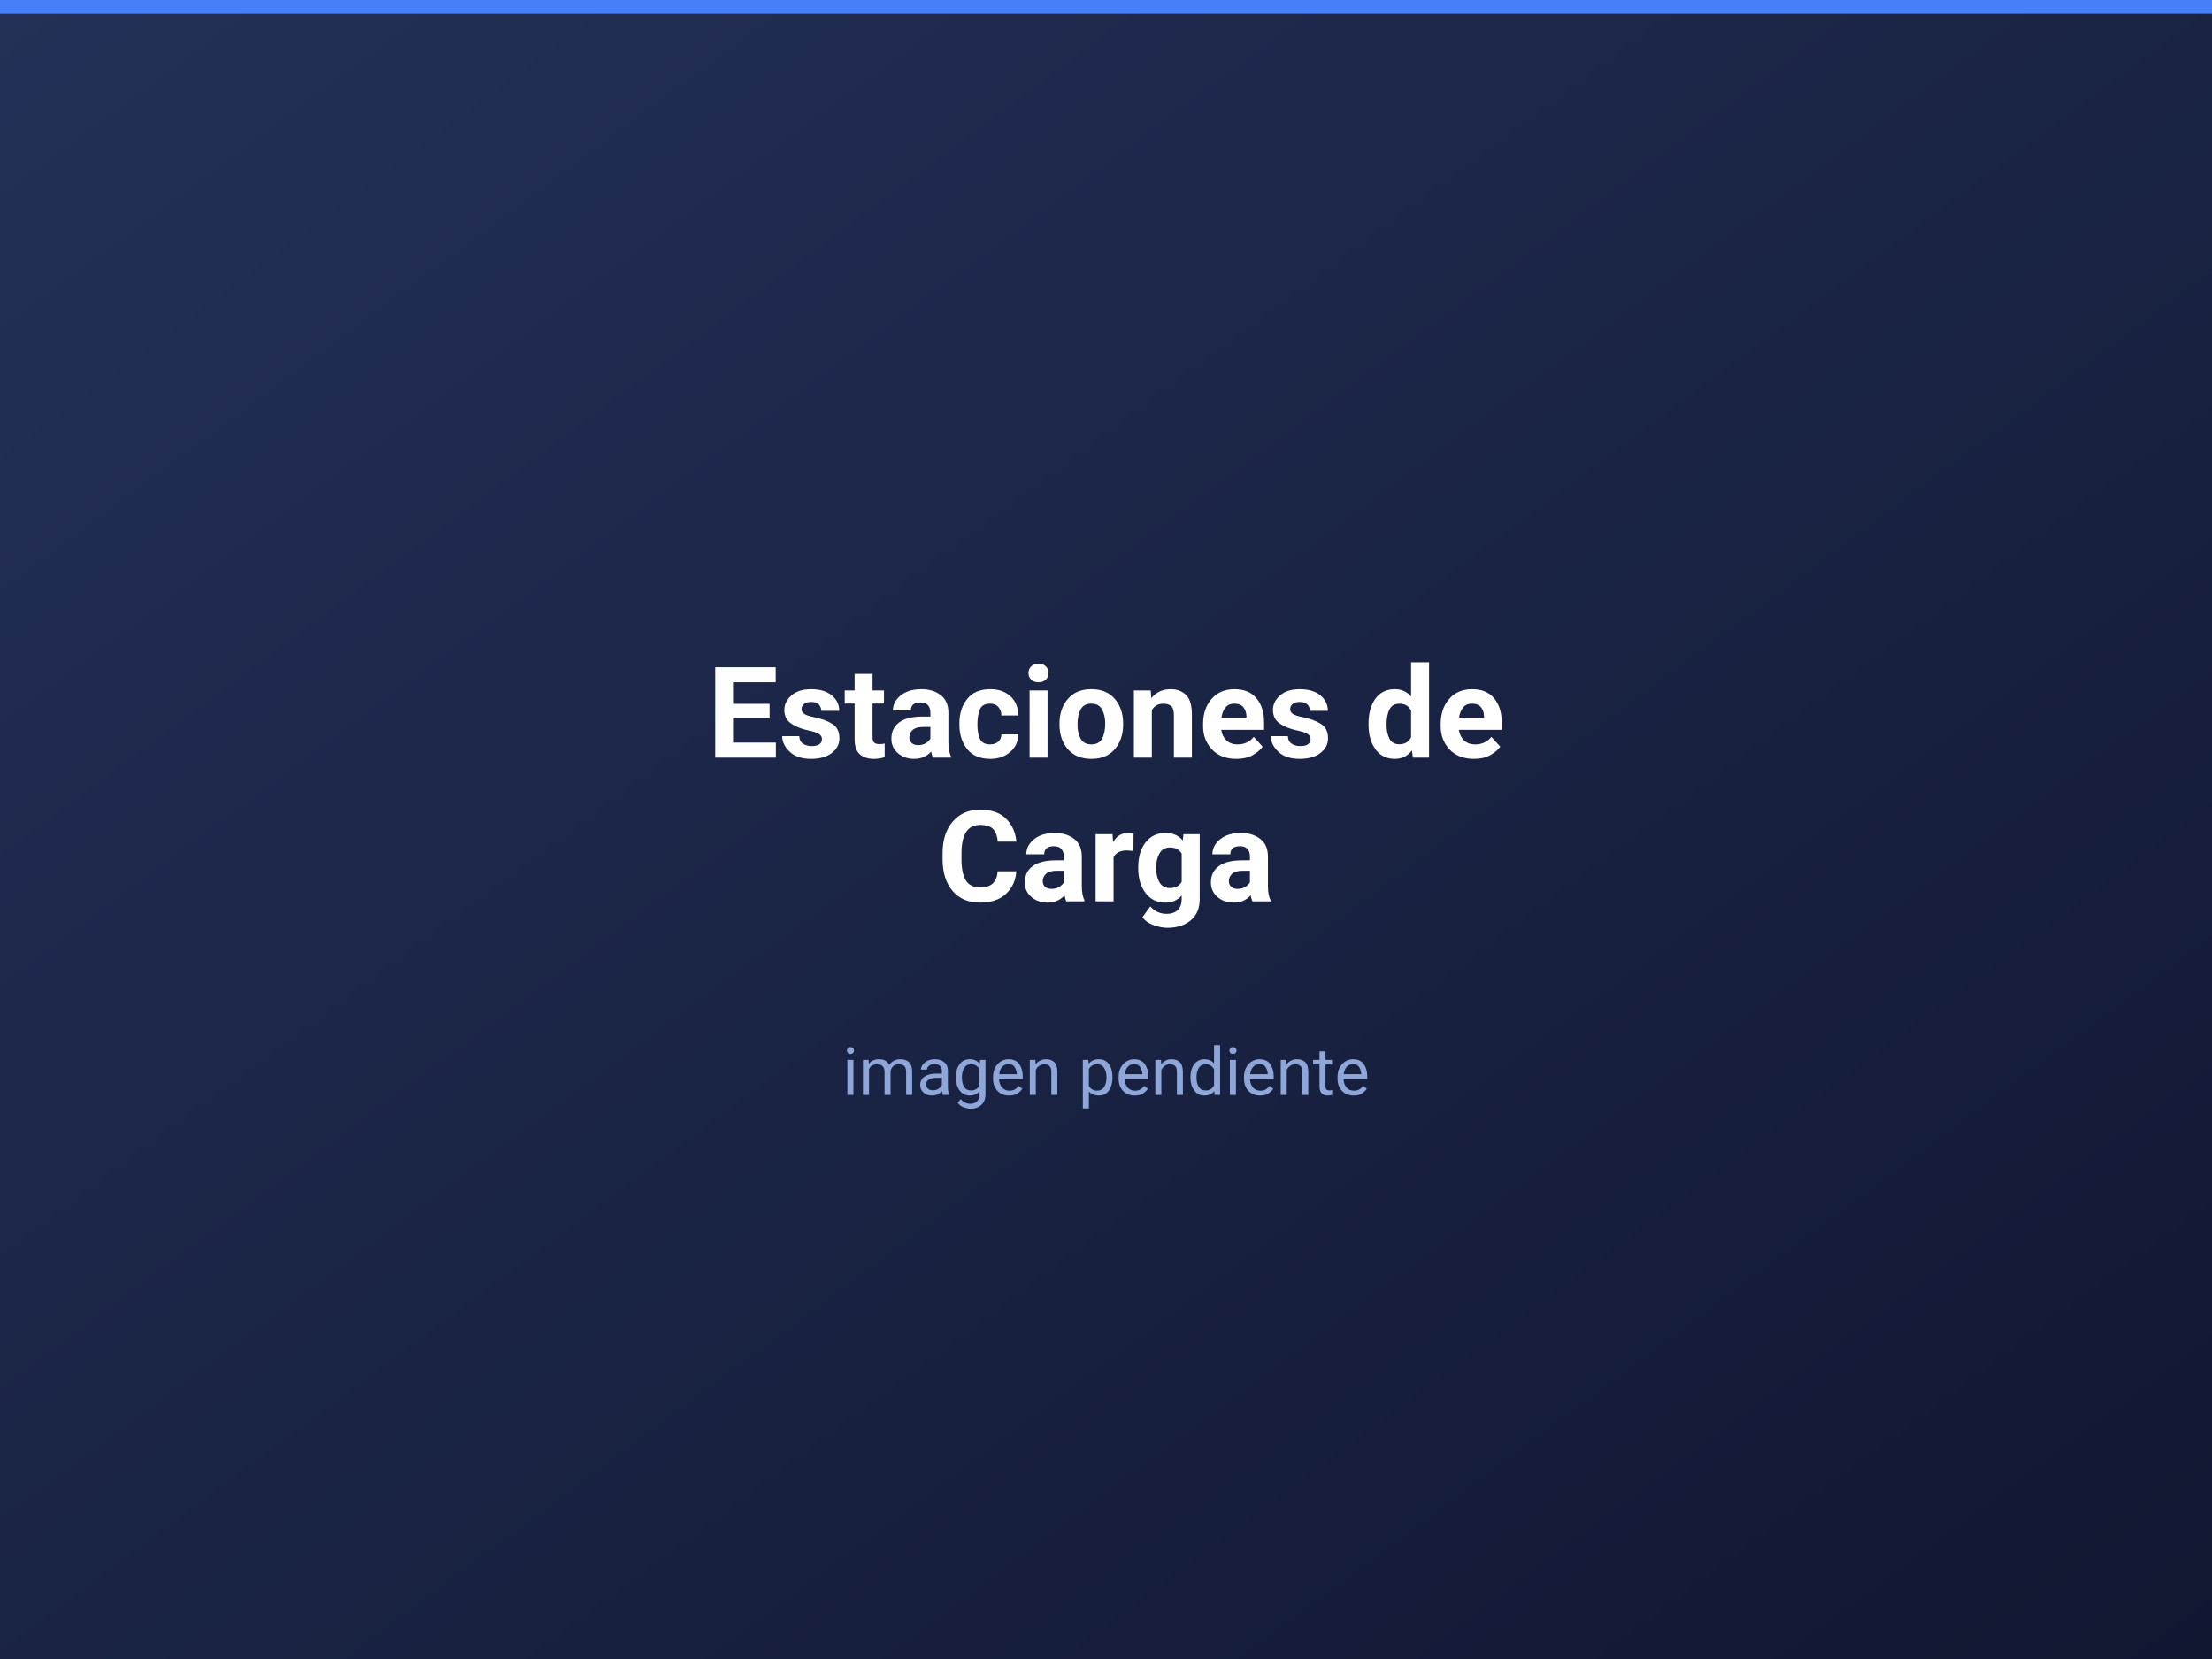
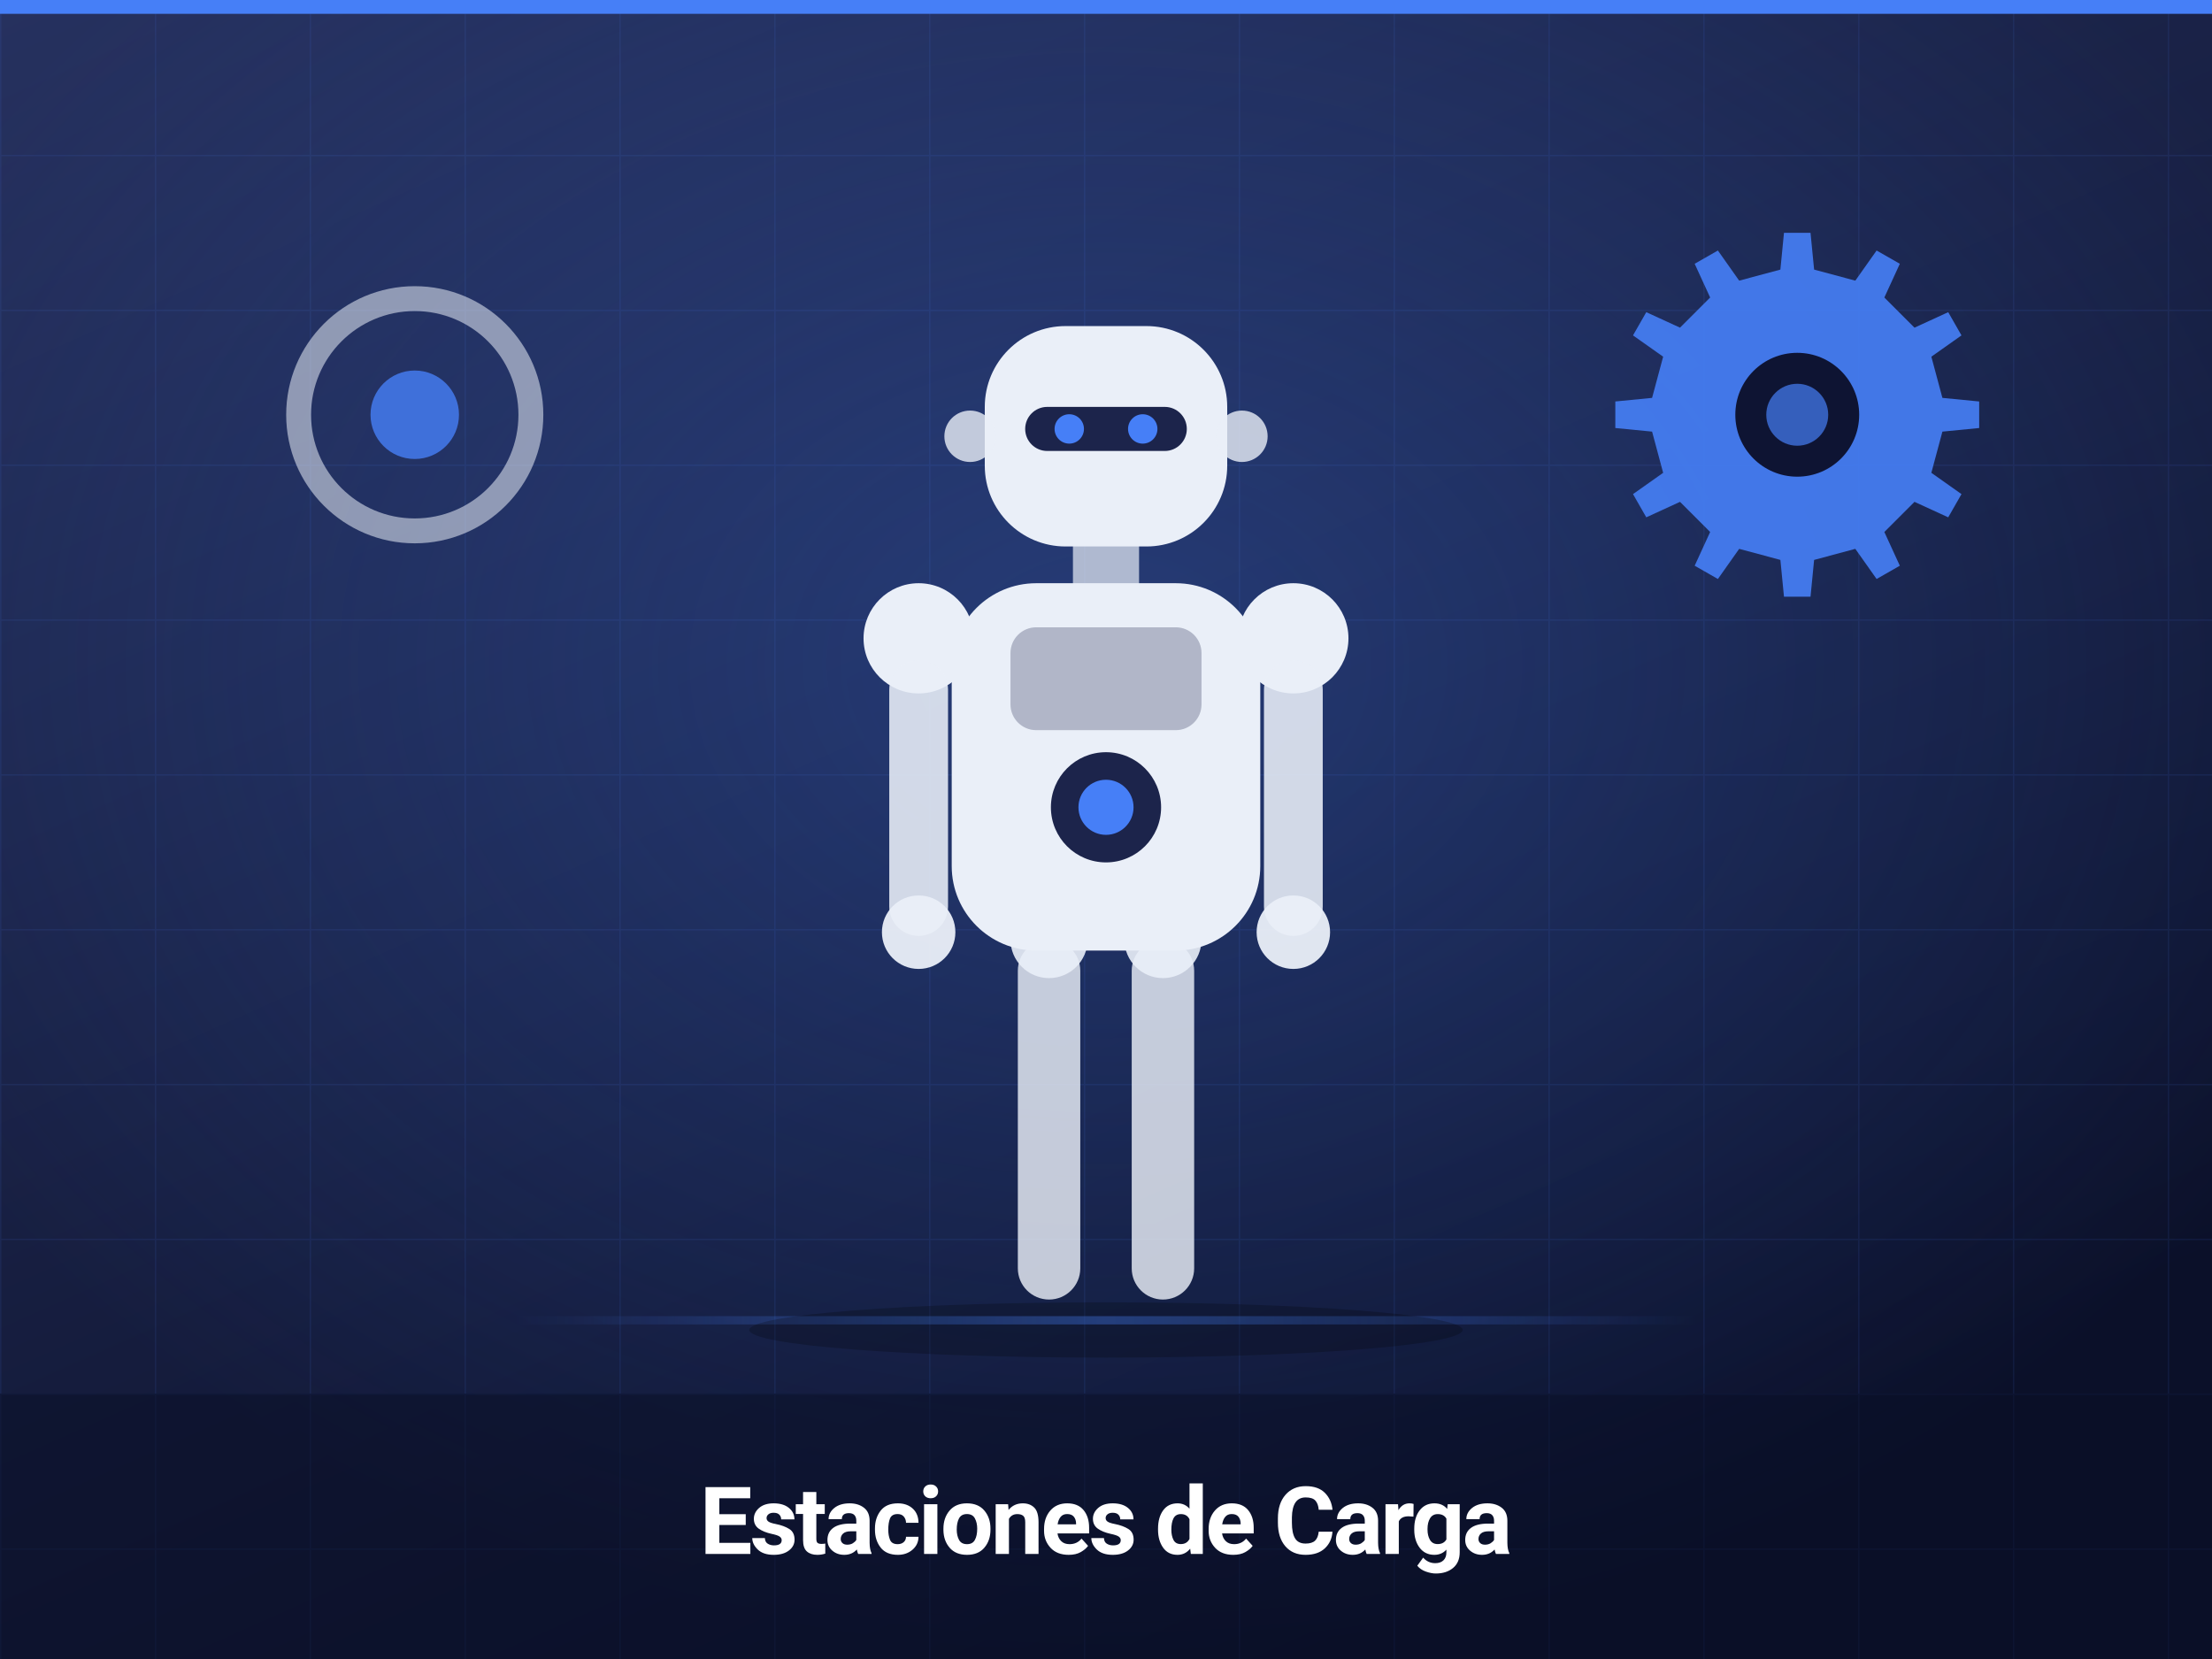
<svg xmlns="http://www.w3.org/2000/svg" viewBox="0 0 800 600" width="800" height="600">
  <defs>
-     <linearGradient id="g" x1="0" y1="0" x2="1" y2="1">
-       <stop offset="0" stop-color="#243057" />
-       <stop offset="1" stop-color="#101731" />
+     <linearGradient id="f" x1="0" y1="0" x2=".6" y2="1">
+       <stop offset="0" stop-color="#26315f" />
+       <stop offset="1" stop-color="#0b1029" />
+     </linearGradient>
+     <radialGradient id="halo" cx="50%" cy="40%" r="60%">
+       <stop offset="0" stop-color="#467ff7" stop-opacity=".28" />
+       <stop offset="1" stop-color="#467ff7" stop-opacity="0" />
+     </radialGradient>
+     <pattern id="rej" width="56" height="56" patternUnits="userSpaceOnUse">
+       <path d="M56 0H0V56" fill="none" stroke="#467ff7" stroke-opacity=".10" />
+     </pattern>
+     <linearGradient id="suelo" x1="0" y1="0" x2="1" y2="0">
+       <stop offset="0" stop-color="#467ff7" stop-opacity="0" />
+       <stop offset=".5" stop-color="#467ff7" stop-opacity=".5" />
+       <stop offset="1" stop-color="#467ff7" stop-opacity="0" />
    </linearGradient>
  </defs>
-   <rect width="800" height="600" fill="url(#g)" />
-   <rect width="800" height="5" fill="#467ff7" />
-   <g font-family="system-ui,-apple-system,Segoe UI,Roboto,sans-serif">
-     <text x="400" y="274" text-anchor="middle" font-size="46" font-weight="700" fill="#fff">Estaciones de</text>
-     <text x="400" y="326" text-anchor="middle" font-size="46" font-weight="700" fill="#fff">Carga</text>
-     <text x="400" y="396" text-anchor="middle" font-size="24" fill="#8fa6d8">imagen pendiente</text>
+   <rect width="800" height="600" fill="url(#f)" />
+   <rect width="800" height="600" fill="url(#rej)" />
+   <rect width="800" height="600" fill="url(#halo)" />
+   <rect x="0" y="0" width="800" height="5" fill="#467ff7" />
+   <polygon points="702.5,143.9 715.8,145.2 715.8,154.8 702.5,156.1 698.5,171.0 709.4,178.7 704.6,187.1 692.4,181.5 681.5,192.4 687.1,204.6 678.7,209.4 671.0,198.5 656.1,202.5 654.8,215.8 645.2,215.8 643.9,202.5 629.0,198.5 621.3,209.4 612.9,204.6 618.5,192.4 607.6,181.5 595.4,187.1 590.6,178.7 601.5,171.0 597.5,156.1 584.2,154.8 584.2,145.2 597.5,143.9 601.5,129.0 590.6,121.3 595.4,112.9 607.6,118.5 618.5,107.6 612.9,95.4 621.3,90.6 629.0,101.5 643.9,97.5 645.2,84.2 654.8,84.2 656.1,97.5 671.0,101.5 678.7,90.6 687.1,95.4 681.5,107.6 692.4,118.5 704.6,112.9 709.4,121.3 698.5,129.0" fill="#467ff7" opacity="0.9" />
+   <circle cx="650" cy="150" r="22.4" fill="#0e1433" />
+   <circle cx="650" cy="150" r="11.2" fill="#467ff7" opacity=".7" />
+   <circle cx="150" cy="150" r="42" fill="none" stroke="#eaeff8" stroke-width="9" opacity=".55" />
+   <circle cx="150" cy="150" r="16" fill="#467ff7" opacity=".8" />
+   <rect x="185.0" y="476" width="430" height="3" fill="url(#suelo)" />
+   <ellipse cx="400" cy="481" rx="129.0" ry="10" fill="#000" opacity=".22" />
+   <g opacity="1.0">
+     <rect x="368.114" y="339.8" width="22.586" height="130.2" rx="11.293" fill="#eaeff8" opacity=".82" />
+     <circle cx="379.407" cy="339.8" r="13.95" fill="#eaeff8" opacity=".9" />
+     <rect x="409.3" y="339.8" width="22.586" height="130.2" rx="11.293" fill="#eaeff8" opacity=".82" />
+     <circle cx="420.593" cy="339.8" r="13.95" fill="#eaeff8" opacity=".9" />
+     <rect x="344.2" y="210.929" width="111.6" height="132.857" rx="30.557" fill="#eaeff8" />
+     <rect x="365.457" y="226.871" width="69.086" height="37.2" rx="9.3" fill="#1c244b" opacity=".28" />
+     <circle cx="400" cy="291.971" r="19.929" fill="#1c244b" />
+     <circle cx="400" cy="291.971" r="9.964" fill="#467ff7" />
+     <circle cx="332.243" cy="230.857" r="19.929" fill="#eaeff8" />
+     <rect x="321.614" y="238.829" width="21.257" height="99.643" rx="10.629" fill="#eaeff8" opacity=".88" />
+     <circle cx="332.243" cy="337.143" r="13.286" fill="#eaeff8" opacity=".95" />
+     <circle cx="467.757" cy="230.857" r="19.929" fill="#eaeff8" />
+     <rect x="457.129" y="238.829" width="21.257" height="99.643" rx="10.629" fill="#eaeff8" opacity=".88" />
+     <circle cx="467.757" cy="337.143" r="13.286" fill="#eaeff8" opacity=".95" />
+     <rect x="388.043" y="194.986" width="23.914" height="18.6" fill="#eaeff8" opacity=".7" />
+     <rect x="356.157" y="117.929" width="87.686" height="79.714" rx="29.229" fill="#eaeff8" />
+     <rect x="370.771" y="147.157" width="58.457" height="15.943" rx="7.971" fill="#1c244b" />
+     <circle cx="386.714" cy="155.129" r="5.314" fill="#467ff7" />
+     <circle cx="413.286" cy="155.129" r="5.314" fill="#467ff7" />
+     <circle cx="350.843" cy="157.786" r="9.3" fill="#eaeff8" opacity=".8" />
+     <circle cx="449.157" cy="157.786" r="9.3" fill="#eaeff8" opacity=".8" />
  </g>
+   <rect x="0" y="504" width="800" height="96" fill="#0a0f26" opacity=".55" />
+   <text x="400.0" y="562" text-anchor="middle" font-family="system-ui,-apple-system,Segoe UI,Roboto,Helvetica,Arial,sans-serif" font-size="34" font-weight="700" fill="#ffffff" letter-spacing="-1">Estaciones de Carga</text>
</svg>
